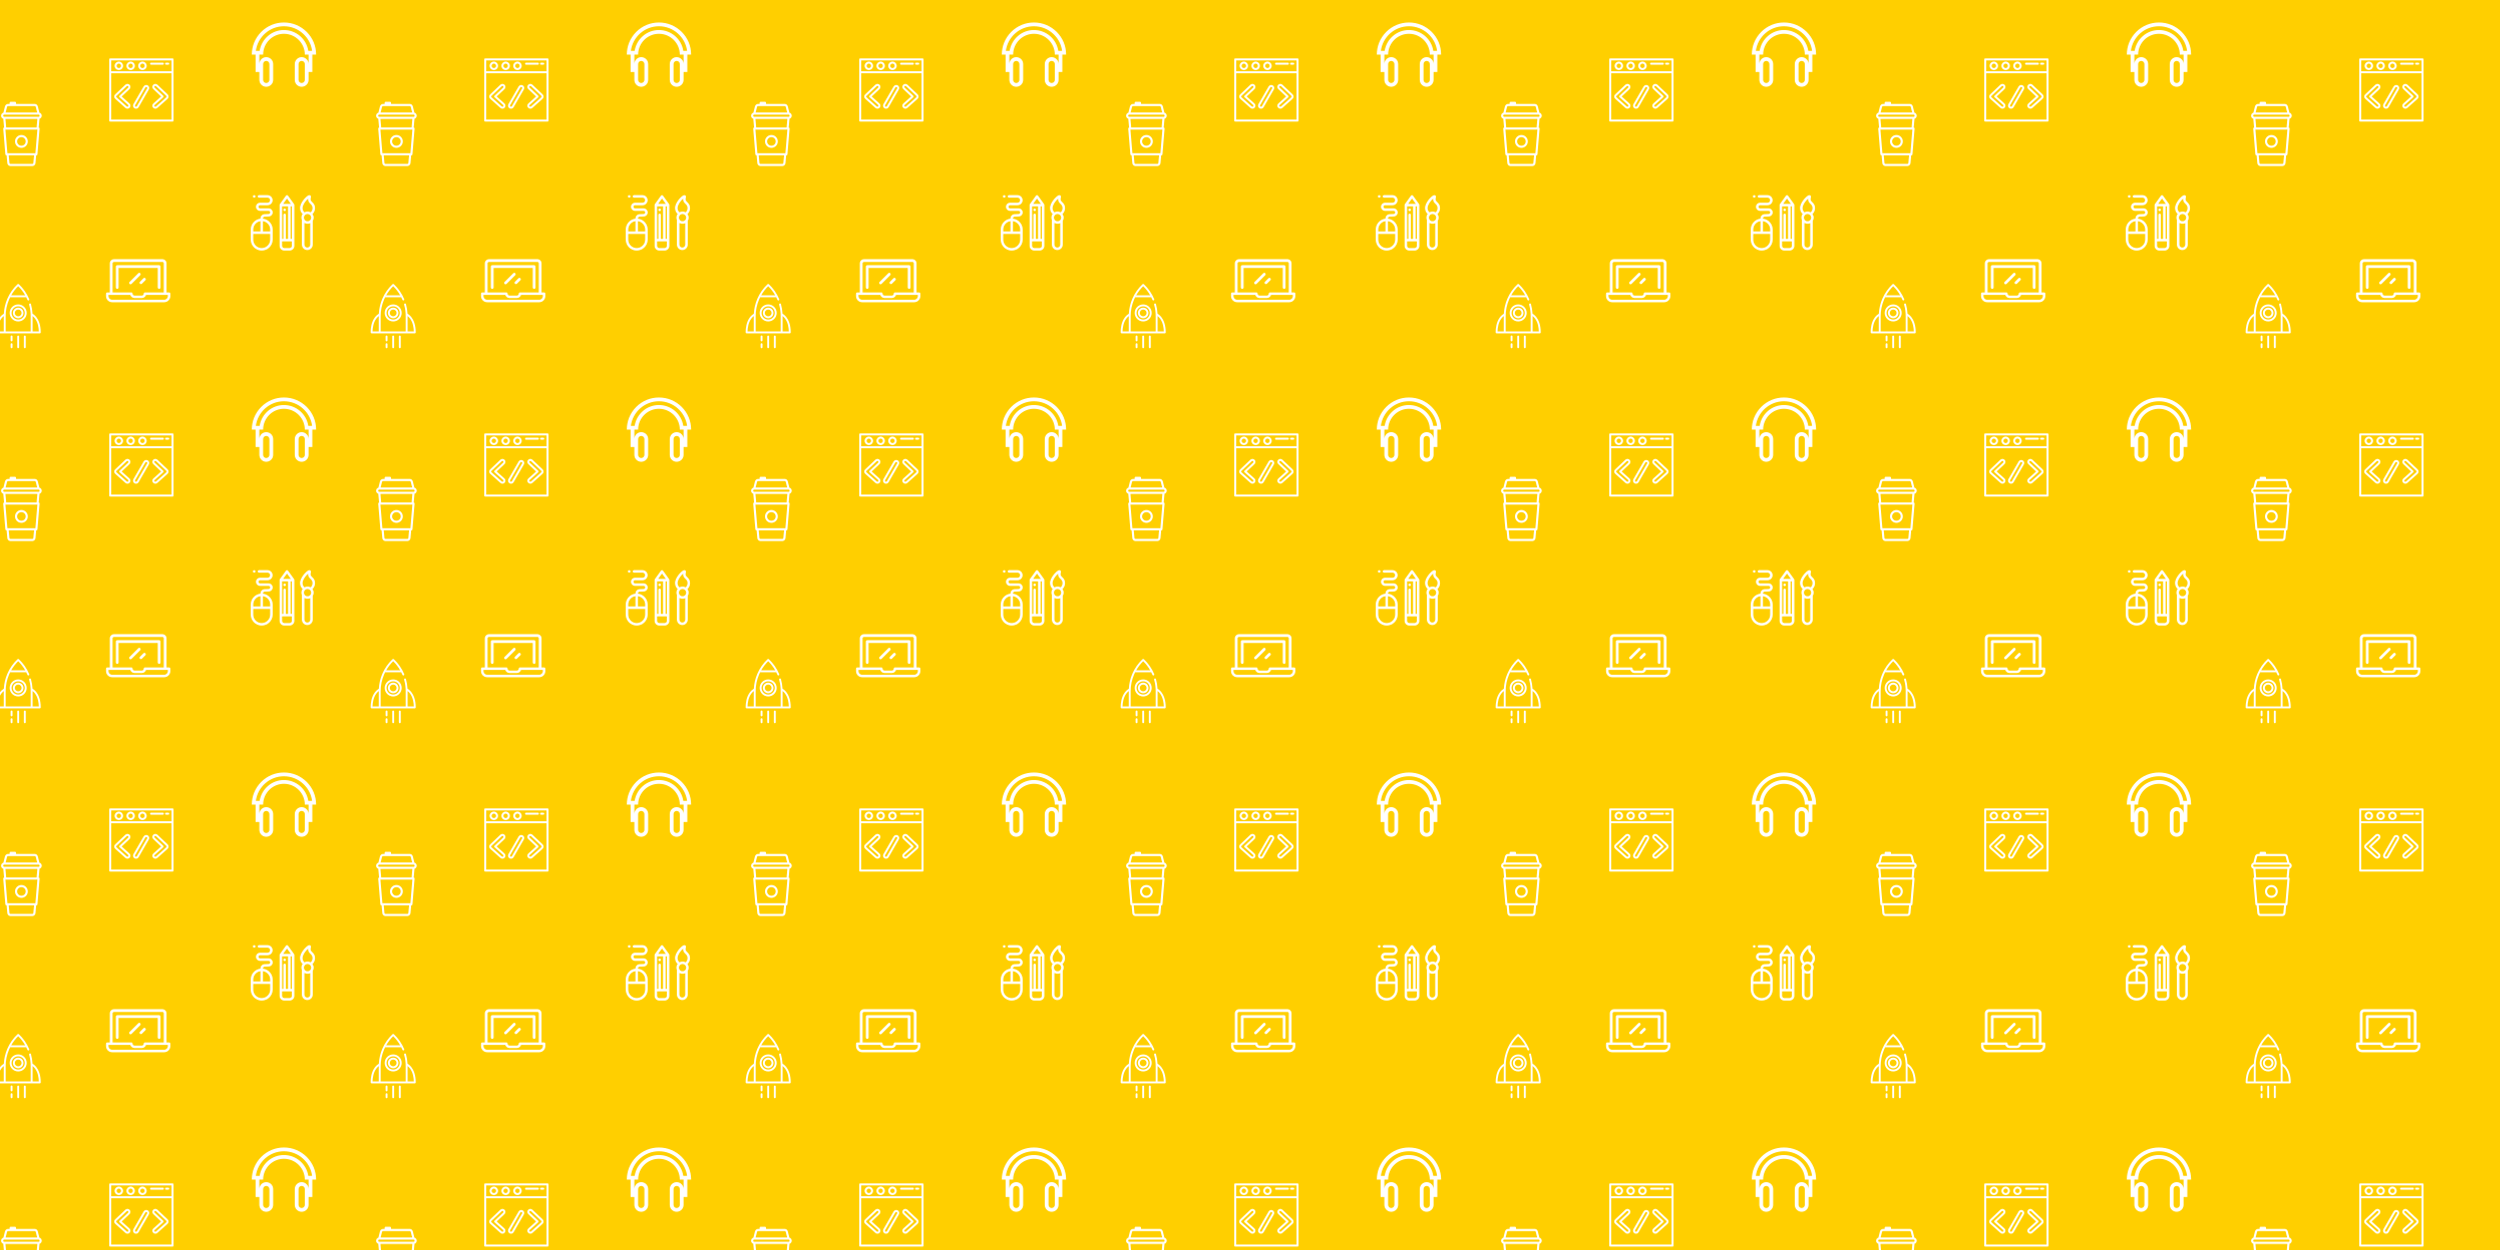
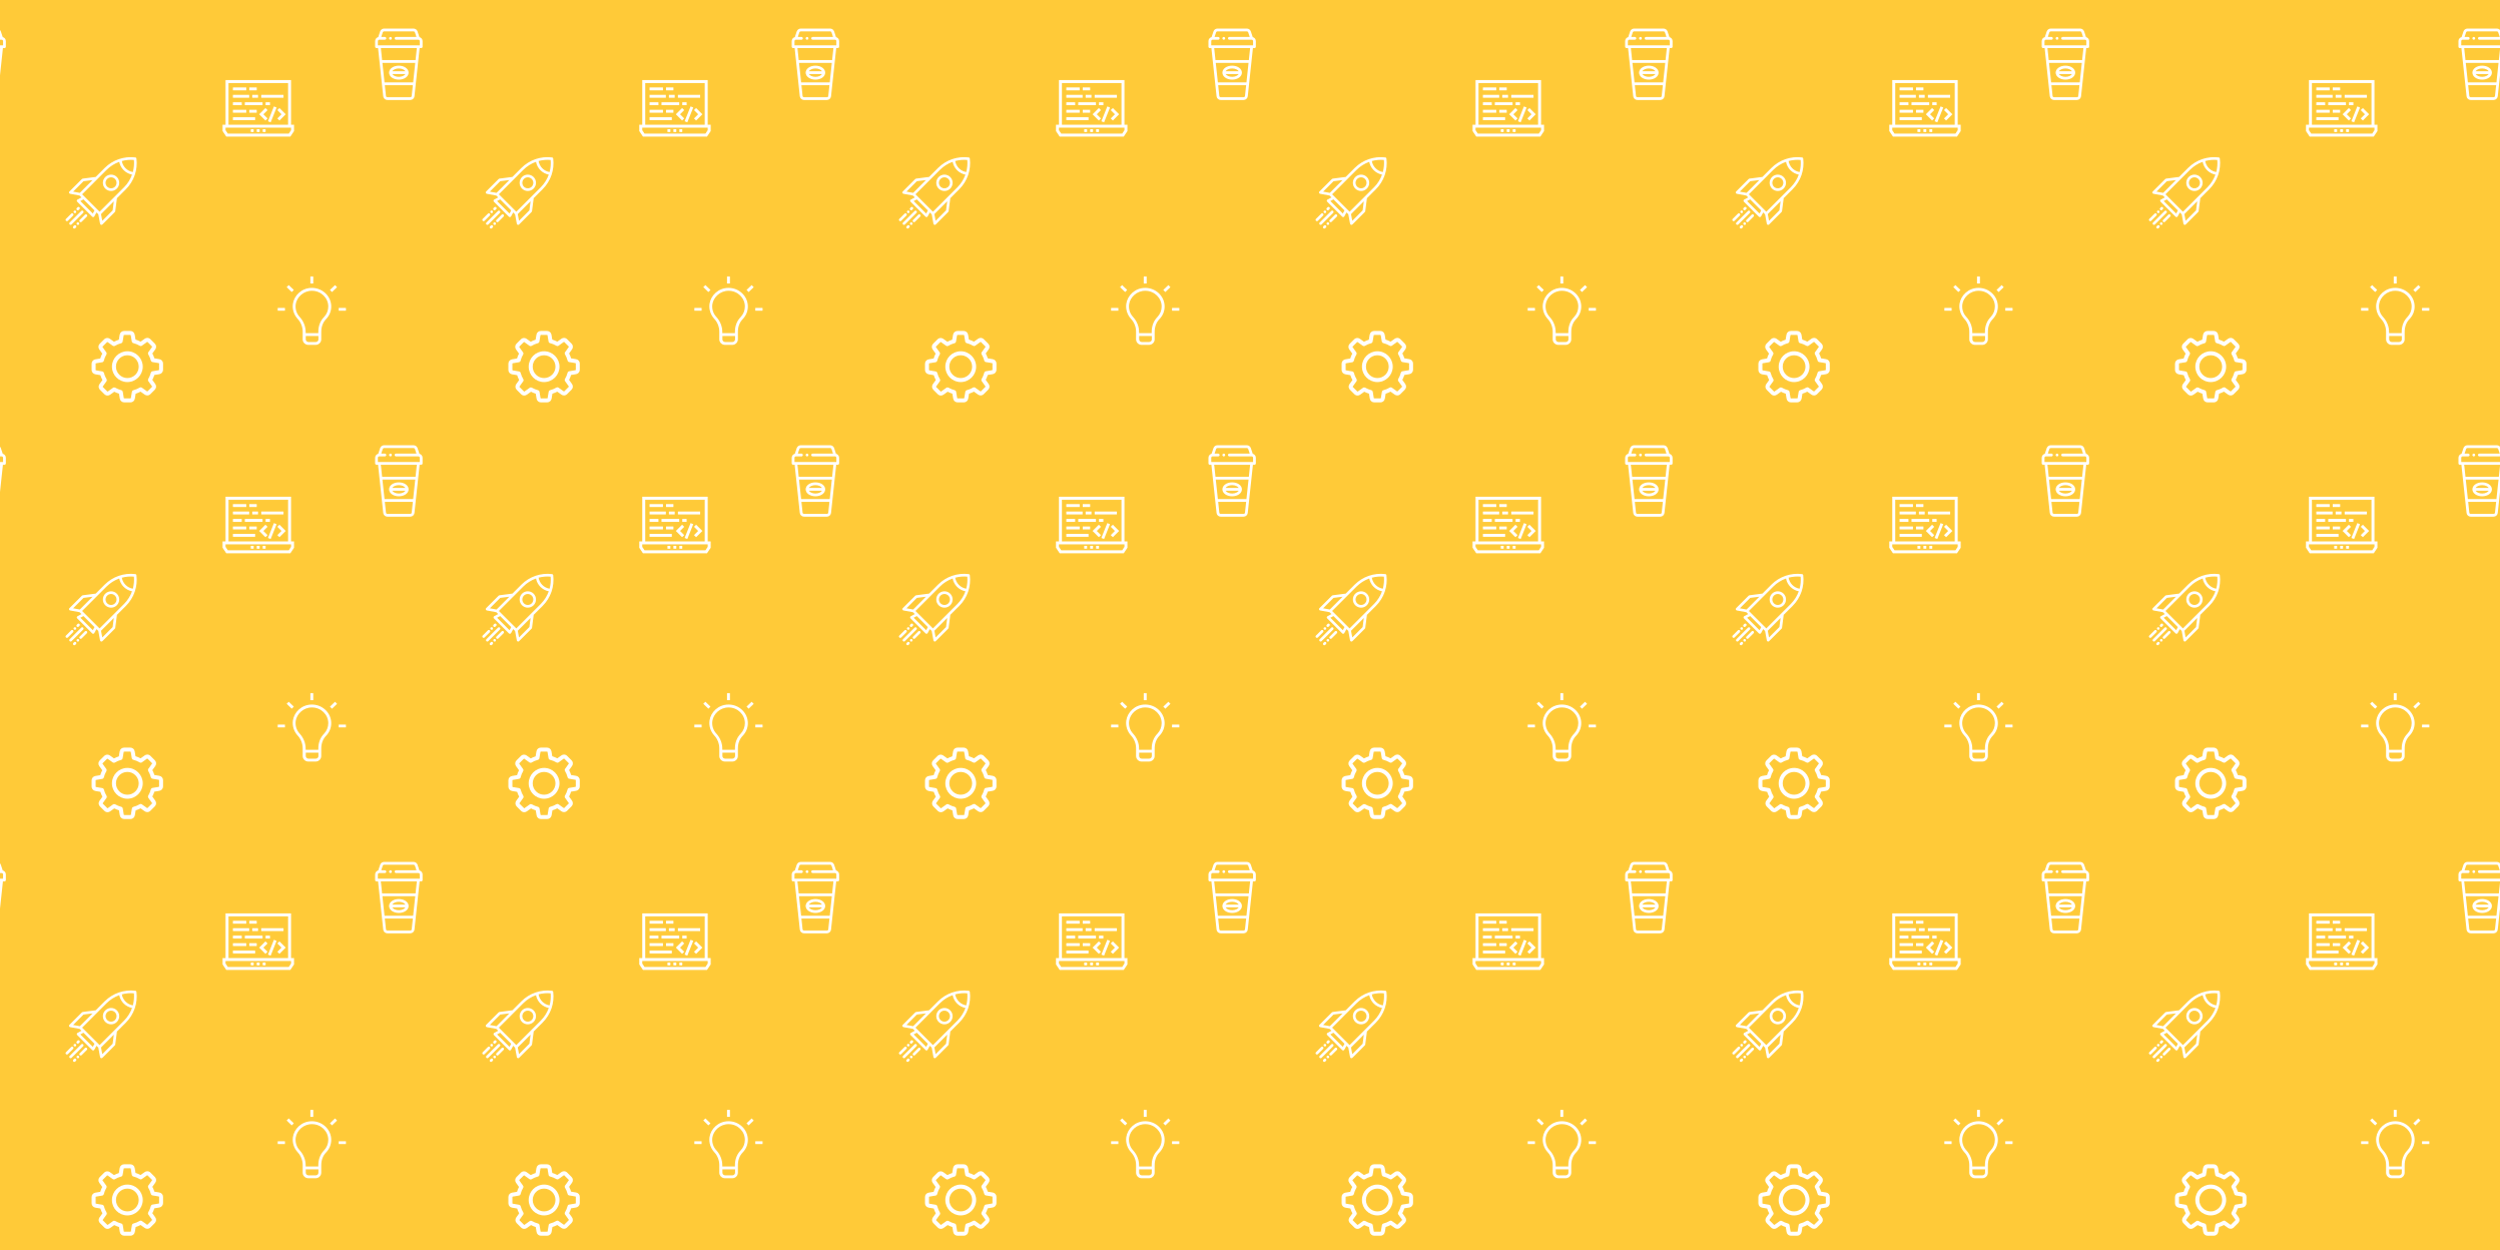
- <svg xmlns="http://www.w3.org/2000/svg" xmlns:ns1="http://pattern.flaticon.com/" xmlns:xlink="http://www.w3.org/1999/xlink" x="0" y="0" width="500" height="250" viewBox="0 0 2333.333 1166.667">
-   <rect x="0px" y="0px" width="100%" height="100%" opacity="1" fill="#ffcf00" />
+ <svg xmlns="http://www.w3.org/2000/svg" xmlns:ns1="http://pattern.flaticon.com/" xmlns:xlink="http://www.w3.org/1999/xlink" x="0" y="0" width="1200" height="600" viewBox="0 0 2100 1050">
+   <rect x="0px" y="0px" width="100%" height="100%" opacity="1" fill="#ffca38" />
  <defs>
-     <g transform="matrix(0.1171875 0 0 0.1171875 102 54)" id="L1_0">
-       <path d="M503.983,4.276H8.017C3.589,4.276,0,7.865,0,12.292v102.614v384.802c0,4.427,3.589,8.017,8.017,8.017h495.967    c4.428,0,8.017-3.589,8.017-8.017V114.906V12.292C512,7.865,508.412,4.276,503.983,4.276z M495.967,491.691H16.033V122.923    h479.933V491.691z M495.967,106.889H16.033v-86.58h479.933V106.889z" fill="#ffffff" />
-       <path d="M427.023,38.48H332.96c-4.428,0-8.017,3.589-8.017,8.017c0,4.427,3.588,8.017,8.017,8.017h94.063    c4.428,0,8.017-3.589,8.017-8.017C435.04,42.07,431.451,38.48,427.023,38.48z" fill="#ffffff" />
-       <path d="M469.779,38.48h-17.102c-4.428,0-8.017,3.589-8.017,8.017c0,4.427,3.588,8.017,8.017,8.017h17.102    c4.428,0,8.017-3.589,8.017-8.017C477.795,42.07,474.207,38.48,469.779,38.48z" fill="#ffffff" />
-       <path d="M264.551,29.929c-18.566,0-33.67,15.105-33.67,33.67s15.105,33.67,33.67,33.67s33.67-15.104,33.67-33.67    S283.117,29.929,264.551,29.929z M264.551,81.236c-9.725,0-17.637-7.912-17.637-17.637s7.912-17.637,17.637-17.637    s17.637,7.912,17.637,17.637S274.276,81.236,264.551,81.236z" fill="#ffffff" />
-       <path d="M170.489,29.929c-18.566,0-33.67,15.105-33.67,33.67s15.105,33.67,33.67,33.67s33.67-15.104,33.67-33.67    S189.054,29.929,170.489,29.929z M170.489,81.236c-9.725,0-17.637-7.912-17.637-17.637s7.912-17.637,17.637-17.637    s17.637,7.912,17.637,17.637S180.213,81.236,170.489,81.236z" fill="#ffffff" />
-       <path d="M76.426,29.929c-18.566,0-33.67,15.105-33.67,33.67s15.105,33.67,33.67,33.67s33.67-15.104,33.67-33.67    S94.992,29.929,76.426,29.929z M76.426,81.236c-9.725,0-17.637-7.912-17.637-17.637s7.912-17.637,17.637-17.637    s17.637,7.912,17.637,17.637S86.151,81.236,76.426,81.236z" fill="#ffffff" />
-       <path d="M168.877,232.063c0.174-6.422-2.163-12.527-6.582-17.191s-10.389-7.327-16.81-7.501    c-6.403-0.175-12.526,2.164-17.19,6.582l-81.236,76.96c-4.866,4.61-7.602,11.098-7.507,17.801    c0.095,6.703,3.015,13.112,8.011,17.581l81.237,72.686c4.417,3.951,10.109,6.126,16.028,6.126c0.001,0,0.002,0,0.003,0    c6.837,0,13.371-2.92,17.929-8.014c8.842-9.883,7.996-25.117-1.887-33.96l-61.769-55.267l62.274-58.995    C166.039,244.454,168.703,238.484,168.877,232.063z M150.348,237.232l-68.594,64.983c-1.627,1.541-2.534,3.693-2.502,5.935    c0.032,2.24,1,4.365,2.67,5.86l68.258,61.073c3.294,2.947,3.577,8.025,0.63,11.32c-1.541,1.723-3.665,2.672-5.982,2.672    c-1.971,0-3.867-0.725-5.339-2.043l-81.236-72.685c-1.665-1.49-2.639-3.626-2.671-5.86c-0.031-2.234,0.881-4.397,2.502-5.933    l81.236-76.96c1.501-1.422,3.449-2.198,5.508-2.198c0.074,0,0.149,0.001,0.222,0.003c2.141,0.058,4.13,0.946,5.603,2.5    c1.473,1.554,2.252,3.589,2.194,5.73C152.791,233.77,151.903,235.76,150.348,237.232z" fill="#ffffff" />
-       <path d="M464.942,290.914l-81.236-76.96c-9.626-9.119-24.878-8.709-34.001,0.919c-9.119,9.626-8.707,24.879,0.919,33.999    l62.274,58.995l-61.769,55.267c-9.882,8.843-10.729,24.076-1.887,33.961c4.558,5.092,11.092,8.013,17.927,8.013    c0.001,0,0.002,0,0.003,0c5.921,0,11.614-2.176,16.029-6.127l81.236-72.685c4.997-4.471,7.917-10.88,8.01-17.583    C472.543,302.011,469.807,295.523,464.942,290.914z M453.746,314.348l-81.236,72.685c-1.472,1.317-3.367,2.043-5.339,2.043h-0.001    c-2.314,0-4.438-0.949-5.979-2.671c-2.948-3.294-2.666-8.373,0.628-11.321l68.257-61.073c1.671-1.494,2.639-3.619,2.67-5.86    c0.032-2.241-0.875-4.393-2.502-5.935l-68.594-64.983c-3.209-3.04-3.347-8.125-0.307-11.333c1.574-1.661,3.696-2.499,5.822-2.499    c1.98,0,3.965,0.727,5.511,2.193l81.236,76.96c1.623,1.536,2.533,3.699,2.502,5.933v0.002h0.001    C456.385,310.722,455.413,312.858,453.746,314.348z" fill="#ffffff" />
-       <path d="M317.703,233.713c-1.67-6.204-5.656-11.386-11.222-14.59c0-0.001-0.001-0.001-0.001-0.001    c-11.495-6.614-26.226-2.647-32.842,8.843l-81.236,141.094c-6.617,11.492-2.65,26.225,8.843,32.843    c3.648,2.099,7.792,3.21,11.983,3.21c8.585,0,16.577-4.619,20.857-12.053l81.236-141.093    C318.526,246.398,319.373,239.915,317.703,233.713z M301.427,243.964l-81.235,141.094c-1.427,2.479-4.096,4.019-6.963,4.019    c-1.409,0-2.749-0.36-3.985-1.071c-3.831-2.205-5.153-7.117-2.948-10.948l81.237-141.094c1.481-2.573,4.184-4.014,6.961-4.014    c1.356,0,2.73,0.344,3.987,1.068c1.856,1.068,3.184,2.795,3.74,4.862C302.778,239.947,302.496,242.108,301.427,243.964z" fill="#ffffff" />
+     <g transform="matrix(0.1512017 0 0 0.1512017 55 132)" id="L1_2">
+       <path d="M394.583,8.054c-0.422-3.413-3.11-6.101-6.522-6.523c-30.748-3.803-62.477-0.488-91.767,9.583     c-29.293,10.072-56.355,26.973-78.258,48.876l-49.983,49.983l-72.149,9.305c-1.645,0.212-3.172,0.963-4.345,2.135l-69.563,69.563     c-1.969,1.969-2.685,4.868-1.858,7.528c0.825,2.66,3.058,4.643,5.796,5.15l52.597,9.742l10.335,10.335l-22.003,11.915     c-2.082,1.127-3.51,3.172-3.851,5.515s0.444,4.709,2.118,6.383l83.438,83.438c1.417,1.417,3.329,2.197,5.304,2.197     c0.358,0,0.72-0.026,1.08-0.078c2.343-0.341,4.388-1.769,5.515-3.851l11.916-22.003l10.335,10.335l9.742,52.597     c0.508,2.739,2.49,4.971,5.15,5.797c0.731,0.227,1.48,0.337,2.224,0.337c1.96,0,3.876-0.769,5.305-2.197l69.563-69.563     c1.172-1.172,1.923-2.7,2.135-4.344l9.306-72.15l49.983-49.984c21.903-21.903,38.804-48.964,48.876-78.257     C395.072,70.528,398.385,38.795,394.583,8.054z M79.674,198.355l-36.989-6.851l57.673-57.675l50.332-6.491L79.674,198.355z      M152.065,313.268L82.846,244.05l17.085-9.252l61.385,61.386L152.065,313.268z M262.285,295.756l-57.674,57.674l-6.852-36.988     l71.017-71.017L262.285,295.756z M325.517,167.471l-135.85,135.85l-96.874-96.874l135.85-135.851     c19.738-19.739,44.002-35.076,70.287-44.49c3.395,17.492,11.948,33.719,24.654,46.424c12.705,12.706,28.931,21.259,46.424,24.655     C360.593,123.468,345.255,147.732,325.517,167.471z M374.523,82.774c-15.203-2.593-29.345-9.863-40.333-20.85     c-10.988-10.987-18.257-25.13-20.85-40.333c21.741-5.859,44.579-7.857,66.99-5.807C382.381,38.195,380.382,61.033,374.523,82.774     z" fill="#ffffff" />
+       <path d="M221.325,110.443c-17.74,17.741-17.74,46.606,0,64.347c8.871,8.871,20.521,13.305,32.174,13.305     c11.649,0,23.304-4.436,32.173-13.305h0.001c17.74-17.74,17.74-46.606-0.001-64.347     C267.931,92.703,239.065,92.704,221.325,110.443z M275.066,164.183c-11.894,11.893-31.244,11.891-43.134,0     c-11.893-11.892-11.893-31.242,0-43.134c5.945-5.946,13.756-8.918,21.566-8.918c7.811,0,15.621,2.973,21.566,8.918     C286.957,132.941,286.957,152.291,275.066,164.183z" fill="#ffffff" />
+       <path d="M98.365,299.165c-2.93-2.929-7.678-2.929-10.607,0L23.41,363.512c-2.929,2.929-2.929,7.678,0,10.606     c1.465,1.464,3.385,2.197,5.304,2.197s3.839-0.732,5.304-2.197l64.347-64.347C101.293,306.843,101.293,302.094,98.365,299.165z" fill="#ffffff" />
+       <path d="M108.263,319.671l-28.991,28.991c-2.929,2.929-2.929,7.678,0,10.606c1.465,1.464,3.385,2.197,5.304,2.197     s3.839-0.732,5.304-2.197l28.991-28.991c2.929-2.929,2.929-7.678,0-10.606C115.941,316.742,111.193,316.742,108.263,319.671z" fill="#ffffff" />
+       <path d="M69.123,361.919c-3.138,0-6.002,2.024-7.062,4.973c-1.078,2.998-0.075,6.441,2.416,8.416     c2.547,2.02,6.266,2.13,8.928,0.265c2.84-1.99,3.992-5.81,2.639-9.024C74.931,363.774,72.099,361.919,69.123,361.919z" fill="#ffffff" />
+       <path d="M47.91,380.025l-3.992,3.992c-2.93,2.929-2.93,7.678-0.001,10.607c1.465,1.464,3.384,2.197,5.304,2.197     c1.919,0,3.839-0.732,5.303-2.196l3.992-3.992c2.93-2.929,2.93-7.678,0.001-10.606C55.588,377.099,50.838,377.096,47.91,380.025z     " fill="#ffffff" />
+       <path d="M42.502,314.014c-2.93-2.929-7.678-2.929-10.607,0L2.904,343.005c-2.929,2.929-2.929,7.678,0,10.606     c1.465,1.464,3.385,2.197,5.304,2.197s3.839-0.732,5.304-2.197l28.991-28.991C45.431,321.692,45.431,316.943,42.502,314.014z" fill="#ffffff" />
+       <path d="M54.472,311.136c3.043-0.765,5.327-3.417,5.644-6.537c0.311-3.055-1.369-6.049-4.096-7.427     c-2.895-1.464-6.523-0.853-8.769,1.494c-2.405,2.513-2.752,6.426-0.852,9.335c-0.06-0.09-0.106-0.156,0.015,0.029     c0.126,0.185,0.083,0.118,0.023,0.029C48.204,310.626,51.429,311.901,54.472,311.136z" fill="#ffffff" />
+       <path d="M73.867,293.257l3.991-3.992c2.929-2.929,2.929-7.678-0.001-10.606c-2.932-2.93-7.681-2.929-10.606,0.001l-3.991,3.992     c-2.929,2.929-2.929,7.678,0.001,10.606c1.465,1.464,3.384,2.196,5.303,2.196C70.483,295.454,72.403,294.722,73.867,293.257z" fill="#ffffff" />
    </g>
-     <g transform="matrix(0.1171873 0 0 0.1171873 234 178)" id="L1_1">
-       <path d="M345.415,107.168l-48.764-67.723c-1.879-2.61-4.899-4.157-8.115-4.157s-6.236,1.547-8.115,4.157l-48.764,67.723    c-1.226,1.702-1.885,3.746-1.885,5.843v1.597v324.514c0,20.634,16.787,37.421,37.421,37.421h42.685    c20.635,0,37.422-16.787,37.422-37.421V114.608v-1.597C347.3,110.914,346.641,108.869,345.415,107.168z M288.536,62.402    l30.391,42.206h-60.781L288.536,62.402z M249.772,124.608h47.48v259.016h-17.435v-191.01c0.001-5.524-4.476-10.001-9.999-10.001    c-5.522,0-10,4.477-10,10v191.01h-10.046V124.608z M327.3,439.121c0,9.606-7.815,17.421-17.422,17.421h-42.685    c-9.605,0-17.421-7.815-17.421-17.421v-35.498H327.3V439.121z M327.3,383.624h-10.047V124.608H327.3V383.624z" fill="#ffffff" />
-       <path d="M279.62,150.5c-0.13-0.63-0.32-1.26-0.57-1.87c-0.25-0.6-0.56-1.18-0.92-1.72c-0.36-0.55-0.78-1.06-1.24-1.52    c-0.46-0.46-0.97-0.88-1.52-1.25c-0.54-0.36-1.12-0.66-1.73-0.91c-0.6-0.25-1.229-0.45-1.87-0.58c-1.29-0.25-2.62-0.25-3.91,0    c-0.63,0.13-1.26,0.33-1.869,0.58c-0.601,0.25-1.181,0.55-1.721,0.91c-0.55,0.37-1.06,0.79-1.52,1.25    c-0.46,0.46-0.88,0.97-1.25,1.52c-0.36,0.54-0.67,1.12-0.92,1.72c-0.25,0.61-0.44,1.24-0.57,1.87c-0.13,0.65-0.19,1.31-0.19,1.96    c0,2.63,1.07,5.21,2.931,7.07c1.859,1.86,4.439,2.93,7.069,2.93c0.65,0,1.311-0.07,1.95-0.2c0.641-0.13,1.271-0.32,1.87-0.57    c0.61-0.25,1.19-0.56,1.73-0.92c0.55-0.36,1.06-0.78,1.52-1.24c0.46-0.46,0.88-0.97,1.24-1.52c0.36-0.54,0.67-1.12,0.92-1.73    c0.25-0.6,0.44-1.23,0.57-1.87c0.13-0.64,0.199-1.3,0.199-1.95C279.819,151.81,279.75,151.15,279.62,150.5z" fill="#ffffff" />
-       <path d="M97.265,222.573l-0.003-1.524c0.001-7.881,6.413-14.293,14.294-14.293c0.141,0,0.282-0.003,0.423-0.009l30.46-1.289    c17.787-0.125,32.22-14.634,32.22-32.451c0-17.894-14.558-32.451-32.451-32.451H74.151c-6.865,0-12.451-5.586-12.451-12.452    c0-3.322,1.31-6.441,3.688-8.782c2.281-2.247,5.263-3.477,8.413-3.477c0.116,0,0.234,0.003,0.35,0.003l59.547-0.002    c22.21,0,40.278-18.07,40.278-40.28c0-22.21-18.069-40.279-40.279-40.279H65.959c-5.522,0-10,4.477-10,10s4.478,10,10,10h67.738    c11.182,0,20.279,9.097,20.279,20.279s-9.097,20.279-20.278,20.28l-59.476,0.002c-8.566-0.118-16.708,3.159-22.864,9.22    C45.13,111.2,41.7,119.38,41.7,128.105c0,17.894,14.558,32.452,32.451,32.452h68.056c6.865,0,12.451,5.585,12.451,12.451    c0,6.866-5.586,12.452-12.451,12.452c-0.141,0-0.282,0.003-0.423,0.009l-30.457,1.289c-18.805,0.123-34.064,15.459-34.064,34.312    l0.003,1.509C33.839,227.564,0,264.543,0,309.284v80.144c0,48.129,39.156,87.285,87.285,87.285    c48.129,0,87.285-39.156,87.285-87.285v-80.144C174.57,264.53,140.711,227.541,97.265,222.573z M20,309.284    c0-33.705,24.908-61.7,57.285-66.544v81.562H20V309.284z M154.57,389.428c0,37.101-30.184,67.285-67.285,67.285    C50.184,456.713,20,426.529,20,389.428v-45.125h134.57V389.428z M154.57,324.302H97.285V242.74    c32.377,4.844,57.285,32.839,57.285,66.544V324.302z" fill="#ffffff" />
-       <path d="M37.259,43.33c-0.13-0.63-0.32-1.26-0.57-1.87c-0.25-0.6-0.56-1.18-0.92-1.72c-0.359-0.55-0.779-1.06-1.239-1.52    c-1.86-1.86-4.44-2.93-7.07-2.93s-5.21,1.07-7.07,2.93c-0.46,0.46-0.88,0.97-1.24,1.52c-0.369,0.54-0.67,1.12-0.92,1.72    c-0.26,0.61-0.449,1.24-0.58,1.87c-0.13,0.65-0.189,1.31-0.189,1.96c0,0.65,0.06,1.31,0.189,1.95c0.13,0.64,0.32,1.27,0.579,1.87    c0.25,0.61,0.551,1.19,0.92,1.73c0.36,0.55,0.78,1.06,1.24,1.52c0.46,0.46,0.97,0.88,1.521,1.24c0.54,0.36,1.12,0.67,1.72,0.92    c0.61,0.25,1.24,0.44,1.88,0.57c0.64,0.13,1.3,0.2,1.95,0.2c2.63,0,5.21-1.07,7.07-2.93c0.46-0.46,0.88-0.97,1.239-1.52    c0.36-0.54,0.67-1.12,0.92-1.73c0.25-0.6,0.44-1.23,0.57-1.87s0.2-1.3,0.2-1.95C37.459,44.64,37.389,43.98,37.259,43.33z" fill="#ffffff" />
-       <path d="M511.925,135.068c-1.105-23.597-12.992-35.276-22.544-44.66c-10.334-10.154-16.572-16.283-10.682-36.37    c2.667-9.094-1.006-13.869-3.434-15.906c-3.021-2.534-8.412-4.668-16.952-0.441c-11.065,5.478-27.86,21.583-40.842,39.162    c-11.919,16.141-25.896,40.311-24.796,63.799c0.823,17.564,8.27,33.669,20.427,44.997c-6.008,8.108-9.569,18.133-9.569,28.976    c0,6.879,1.402,13.436,3.952,19.388v195.423c0,23.785,19.351,43.135,43.135,43.135s43.135-19.35,43.135-43.135V240.471    c4.662-7.509,7.325-16.371,7.325-25.846c0.001-10.713-3.479-20.623-9.356-28.678C505.285,173.36,512.848,154.791,511.925,135.068z     M473.755,429.435c0.001,12.757-10.377,23.135-23.134,23.135c-12.757,0-23.135-10.378-23.135-23.135V256.676    c5.193,3.042,11.032,5.174,17.333,6.147c0.505,0.078,1.015,0.117,1.525,0.117h11.926c0.511,0,1.021-0.039,1.525-0.117    c0.659-0.102,1.315-0.22,1.968-0.349c0.417-0.081,0.828-0.175,1.241-0.266c0.178-0.04,0.357-0.078,0.535-0.12    c3.59-0.838,7.008-2.057,10.216-3.61V429.435z M465.824,240.009c-0.043,0.021-0.084,0.043-0.125,0.065    c-0.288,0.153-0.579,0.299-0.873,0.443c-0.139,0.068-0.279,0.134-0.42,0.2c-0.224,0.105-0.449,0.207-0.675,0.306    c-0.213,0.093-0.428,0.182-0.643,0.27c-0.175,0.071-0.349,0.143-0.525,0.211c-0.267,0.103-0.537,0.199-0.807,0.294    c-0.14,0.049-0.279,0.1-0.42,0.147c-0.305,0.101-0.612,0.195-0.92,0.286c-0.117,0.035-0.233,0.072-0.351,0.106    c-0.336,0.095-0.675,0.18-1.015,0.262c-0.096,0.023-0.19,0.05-0.286,0.072c-0.437,0.101-0.876,0.192-1.318,0.272h-10.273    c-0.01-0.002-0.02-0.004-0.03-0.006c-0.483-0.087-0.96-0.191-1.435-0.303c-0.19-0.045-0.378-0.094-0.567-0.143    c-0.283-0.073-0.565-0.15-0.845-0.232c-0.236-0.069-0.473-0.137-0.707-0.212c-0.177-0.056-0.352-0.119-0.528-0.179    c-11.41-3.904-19.525-14.855-19.525-27.242c0-9.274,4.415-17.532,11.248-22.798c0.263-0.203,0.53-0.4,0.799-0.593    c0.46-0.33,0.93-0.647,1.41-0.95c0.21-0.133,0.421-0.265,0.634-0.392c0.663-0.395,1.342-0.765,2.038-1.107    c0.068-0.034,0.136-0.07,0.204-0.103c0.403-0.194,0.812-0.379,1.225-0.555c0.068-0.029,0.137-0.054,0.205-0.082    c0.718-0.299,1.451-0.567,2.197-0.808c0.231-0.074,0.462-0.144,0.695-0.212c0.505-0.149,1.016-0.283,1.533-0.405    c0.394-0.092,0.79-0.179,1.189-0.254c0.271-0.052,0.542-0.102,0.815-0.146c0.626-0.099,1.257-0.181,1.894-0.239    c0.172-0.016,0.346-0.027,0.519-0.04c0.719-0.053,1.441-0.09,2.17-0.09c0.74,0,1.471,0.039,2.199,0.093    c0.172,0.013,0.345,0.023,0.516,0.039c0.638,0.059,1.27,0.143,1.897,0.243c0.283,0.046,0.564,0.097,0.845,0.151    c0.402,0.076,0.801,0.166,1.198,0.26c0.522,0.124,1.039,0.261,1.549,0.413c0.212,0.063,0.424,0.129,0.635,0.197    c0.717,0.232,1.422,0.491,2.113,0.776c0.102,0.042,0.205,0.082,0.306,0.125c1.212,0.517,2.38,1.117,3.5,1.789    c0.248,0.149,0.492,0.305,0.736,0.462c0.452,0.29,0.895,0.591,1.329,0.905c0.303,0.22,0.603,0.446,0.899,0.679    c6.72,5.272,11.05,13.458,11.05,22.642C481.083,225.406,474.939,235.102,465.824,240.009z M476.815,172.457    c-0.217-0.126-0.444-0.233-0.662-0.356c-0.522-0.294-1.052-0.577-1.586-0.852c-0.273-0.14-0.544-0.285-0.82-0.42    c-1.781-0.875-3.624-1.639-5.518-2.295c-0.105-0.036-0.209-0.071-0.314-0.107c-0.948-0.321-1.908-0.618-2.881-0.881    c-0.004-0.001-0.008-0.002-0.013-0.004c-1.971-0.533-3.99-0.942-6.051-1.225c-0.188-0.026-0.377-0.048-0.565-0.072    c-0.796-0.1-1.597-0.18-2.404-0.24c-0.241-0.018-0.481-0.04-0.722-0.055c-0.984-0.059-1.973-0.099-2.971-0.099    c-0.988,0-1.967,0.039-2.941,0.097c-0.233,0.014-0.465,0.036-0.698,0.053c-0.799,0.059-1.593,0.137-2.381,0.235    c-0.185,0.023-0.369,0.045-0.554,0.071c-3.052,0.413-6.014,1.11-8.862,2.063c-0.081,0.027-0.161,0.054-0.241,0.082    c-0.902,0.307-1.794,0.637-2.672,0.995c-0.073,0.03-0.147,0.057-0.22,0.087c-0.916,0.379-1.82,0.78-2.708,1.212    c-0.193,0.094-0.381,0.198-0.573,0.294c-0.607,0.305-1.208,0.62-1.8,0.95c-0.173,0.096-0.353,0.179-0.525,0.277    c-9.196-7.825-14.872-19.585-15.479-32.55c-0.672-14.336,7.732-33.957,23.056-53.832c7.681-9.962,15.081-17.483,20.938-22.594    c-1.659,21.363,9.464,32.292,18.717,41.383c8.502,8.353,15.844,15.566,16.582,31.329    C492.622,150.413,486.927,163.855,476.815,172.457z" fill="#ffffff" />
+     <g transform="matrix(0.1220703 0 0 0.1220703 187 61)" id="L1_3">
+       <rect x="71px" y="102px" width="92px" height="20px" fill="#ffffff" />
+       <rect x="184px" y="102px" width="51px" height="20px" fill="#ffffff" />
+       <rect x="71px" y="256px" width="92px" height="20px" fill="#ffffff" />
+       <rect x="184px" y="256px" width="51px" height="20px" fill="#ffffff" />
+       <rect x="71px" y="204px" width="61px" height="20px" fill="#ffffff" />
+       <rect x="296px" y="204px" width="30px" height="20px" fill="#ffffff" />
+       <rect x="153px" y="204px" width="122px" height="20px" fill="#ffffff" />
+       <rect x="204px" y="153px" width="40px" height="20px" fill="#ffffff" />
+       <rect x="71px" y="153px" width="112px" height="20px" fill="#ffffff" />
+       <rect x="266px" y="153px" width="153px" height="20px" fill="#ffffff" />
+       <rect x="71px" y="307px" width="153px" height="20px" fill="#ffffff" />
+       <path d="M391.24,243.64 376.76,258.12 405.36,286.72 376.76,315.32 391.24,329.8 434.32,286.72z" fill="#ffffff" />
+       <path d="M309.32,258.12 294.84,243.64 251.76,286.72 294.84,329.8 309.32,315.32 280.72,286.72z" fill="#ffffff" />
+       <rect x="287px" y="276px" width="110px" height="20px" transform="matrix(0.3711 -0.9286 0.9286 0.3711 -50.5861 498.917)" fill="#ffffff" />
+       <path d="M471.04,358.4V51.2H20.48v307.2H0v44.06l25.24,37.86h441.04l25.24-37.86V358.4H471.04z M40.96,71.68h409.6V358.4H40.96    V71.68z M471.04,396.26l-15.72,23.58H36.2l-15.72-23.58v-17.38h450.56V396.26z" fill="#ffffff" />
+       <rect x="276px" y="389px" width="20px" height="20px" fill="#ffffff" />
+       <rect x="235px" y="389px" width="20px" height="20px" fill="#ffffff" />
+       <rect x="194px" y="389px" width="20px" height="20px" fill="#ffffff" />
    </g>
-     <path d="M437.02,74.981C388.667,26.629,324.38,0,256,0S123.333,26.629,74.98,74.981C26.629,123.333,0,187.62,0,256h30v138h30v63    c0,30.327,24.673,55,55,55c30.327,0,55-24.673,55-55V331c0-30.327-24.673-55-55-55c-30.327,0-55,24.673-55,55v-75h30    c0-91.533,74.467-166,166-166s166,74.467,166,166h30v75c0-30.327-24.673-55-55-55c-30.327,0-55,24.673-55,55v126    c0,30.327,24.673,55,55,55c30.327,0,55-24.673,55-55v-63h30V256h30C512,187.62,485.371,123.333,437.02,74.981z M90,331    c0-13.785,11.215-25,25-25c13.785,0,25,11.215,25,25v126c0,13.785-11.215,25-25,25c-13.785,0-25-11.215-25-25V331z M422,457    c0,13.785-11.215,25-25,25c-13.785,0-25-11.215-25-25V331c0-13.785,11.215-25,25-25c13.785,0,25,11.215,25,25V457z M449.706,226    C435.224,132.115,353.876,60,256,60S76.776,132.115,62.294,226H31.995C46.715,115.514,141.553,30,256,30    s209.285,85.514,224.005,196H449.706z" transform="matrix(0.1171875 0 0 0.1171875 235 21)" id="L1_2" fill="#ffffff" />
-     <g transform="matrix(0.1171877 0 0 0.1171877 99 232)" id="L1_3">
-       <path d="M422.846,132.411H89.154c-6.085,0-11.019,4.933-11.019,11.019v166.424c0,6.086,4.934,11.019,11.019,11.019    s11.019-4.933,11.019-11.019V154.448h311.654v155.405h0c0,6.086,4.934,11.019,11.019,11.019s11.019-4.933,11.019-11.019V143.429    C433.864,137.344,428.93,132.411,422.846,132.411z" fill="#ffffff" />
-       <path d="M502.083,349.202h-20.295V117.797c0-18.366-14.942-33.308-33.308-33.308H63.52c-18.367,0-33.308,14.942-33.308,33.308    v231.405H9.917c-5.477,0-9.917,4.439-9.917,9.917v19.468c0,26.977,21.947,48.924,48.924,48.924h414.151    c26.977,0,48.924-21.947,48.924-48.924v-19.468C512,353.641,507.561,349.202,502.083,349.202z M52.249,117.797    c0-6.214,5.057-11.271,11.271-11.271h384.958c6.216,0,11.271,5.056,11.271,11.271v231.405H310.549    c-0.703-0.023-1.428,0.037-2.148,0.176c-4.668,0.898-8.041,4.984-8.041,9.737c0,8.371-6.81,15.18-15.179,15.18h-58.361    c-8.371,0-15.179-6.81-15.179-15.18c0-5.553-4.601-10.034-10.147-9.915H52.249V117.797z M492.166,378.587L492.166,378.587    c0,16.041-13.051,29.09-29.09,29.09H48.924c-16.04,0-29.09-13.049-29.09-29.09v-9.551h173.403    c4.287,14.491,17.72,25.094,33.582,25.094h58.361c15.862,0,29.295-10.604,33.583-25.094h173.404V378.587z" fill="#ffffff" />
-       <path d="M272.331,196.459c-4.304-4.303-11.279-4.303-15.584,0l-69.297,69.3c-4.303,4.303-4.303,11.28,0,15.583    c2.152,2.152,4.972,3.227,7.791,3.227c2.82,0,5.639-1.077,7.791-3.227l69.299-69.299    C276.634,207.74,276.634,200.763,272.331,196.459z" fill="#ffffff" />
-       <path d="M313.405,236.619c-4.304-4.303-11.279-4.303-15.583,0l-27.606,27.606c-4.303,4.303-4.303,11.28,0,15.584    c2.152,2.152,4.972,3.227,7.791,3.227c2.821,0,5.639-1.075,7.791-3.227l27.606-27.606    C317.708,247.9,317.708,240.923,313.405,236.619z" fill="#ffffff" />
+     <g transform="matrix(0.1171875 0 0 0.1171875 305 24)" id="L1_4">
+       <path d="M196,60.01c-5.53,0-9.99,4.452-9.99,9.99c0,5.535,4.454,9.988,9.99,9.988c5.535,0,9.99-4.452,9.99-9.988    C205.99,64.47,201.538,60.01,196,60.01z" fill="#ffffff" />
+       <path d="M403.527,60.957l-13.479-40.435C385.962,8.247,374.521,0,361.58,0H150.42c-12.941,0-24.382,8.247-28.466,20.518    l-13.481,40.439C95.562,64.305,86,76.057,86,90v40c0,5.523,4.478,10,10,10h11.016c1.635,15.232,35.43,330.09,37.065,345.319    C145.779,500.53,158.599,512,173.9,512h164.2c15.302,0,28.121-11.47,29.824-26.723c1.631-15.192,35.422-330.018,37.06-345.277H416    c5.522,0,10-4.477,10-10V90C426,76.057,416.438,64.305,403.527,60.957z M348.041,483.101c-0.565,5.073-4.84,8.899-9.941,8.899    H173.9c-5.102,0-9.376-3.826-9.938-8.857L155.682,406h200.635L348.041,483.101z M358.465,386H153.536l-15.027-140h234.984    L358.465,386z M375.639,226H136.361l-9.231-86h257.74L375.639,226z M406,120c-53.392,0-246.239,0-300,0V90c0-5.514,4.486-10,10-10    h40.02c5.522,0,10-4.477,10-10s-4.478-10-10-10h-26.146l11.055-33.162c1.361-4.09,5.176-6.838,9.491-6.838h211.16    c4.315,0,8.13,2.748,9.493,6.843L382.126,60H236.01c-5.522,0-10,4.477-10,10s4.478,10,10,10H396c5.514,0,10,4.486,10,10V120z" fill="#ffffff" />
+       <path d="M256,266c-39.252,0-70,21.962-70,50c0,28.038,30.748,50,70,50s70-21.962,70-50C326,287.962,295.252,266,256,266z M256,346    c-21.291,0-39.981-8.58-47.02-20.1h94.039C295.981,337.42,277.291,346,256,346z M208.98,306c7.039-11.52,25.729-20,47.02-20    s39.981,8.48,47.02,20H208.98z" fill="#ffffff" />
    </g>
-     <g transform="matrix(0.125 0 0 0.125 -9.999999 95)" id="L1_4">
-       <path d="M391.999,104c-0.034-10.717-7.183-20.107-17.504-22.992l-11.704-46.832C360.118,23.492,350.517,15.998,339.503,16     H199.999V8c0-4.418-3.582-8-8-8h-32c-4.418,0-8,3.582-8,8v8h-11.504c-11.014-0.002-20.615,7.492-23.288,18.176l-11.704,46.832     c-12.695,3.508-20.142,16.644-16.634,29.339c2.142,7.752,8.048,13.902,15.706,16.357l5.968,65.6     c-1.685,0.261-3.24,1.061-4.432,2.28c-1.513,1.647-2.267,3.852-2.08,6.08l16,192c0.345,4.145,3.809,7.334,7.968,7.336h1.408     l5.272,58.208c1.143,12.37,11.537,21.824,23.96,21.792h162.72c12.452,0.051,22.875-9.43,24-21.832L350.591,400h1.408     c4.171,0.014,7.654-3.179,8-7.336l16-192c0.187-2.228-0.567-4.433-2.08-6.08c-1.192-1.219-2.747-2.019-4.432-2.28l5.968-65.6     C385.296,123.506,391.97,114.348,391.999,104z M132.727,38.064c0.889-3.566,4.093-6.067,7.768-6.064h199.008     c3.675-0.003,6.879,2.498,7.768,6.064L357.759,80h-235.52L132.727,38.064z M329.399,456.672c-0.379,4.139-3.843,7.312-8,7.328     h-162.76c-4.143-0.006-7.605-3.156-8-7.28l-5.16-56.72h189.04L329.399,456.672z M344.639,384h-209.28l-14.664-176h238.608     L344.639,384z M120.799,128h238.48l-5.824,64H126.583L120.799,128z M367.999,112h-256c-4.418,0-8-3.582-8-8s3.582-8,8-8h256     c4.418,0,8,3.582,8,8S372.417,112,367.999,112z" fill="#ffffff" />
-       <path d="M239.999,344c26.51,0,48-21.49,48-48c0-26.51-21.49-48-48-48c-26.51,0-48,21.49-48,48     C192.025,322.499,213.5,343.974,239.999,344z M239.999,264c17.673,0,32,14.327,32,32c0,17.673-14.327,32-32,32     c-17.673,0-32-14.327-32-32C207.999,278.327,222.326,264,239.999,264z" fill="#ffffff" />
+     <g transform="matrix(0.1171875 0 0 0.1171875 232 231)" id="L1_5">
+       <path d="m256,92.3c-74.2,0-127.8,55.3-136.3,114.7-5.3,39.6 7.5,78.2 34.1,107.4 23.4,25 36.2,58.4 36.2,92.8l-.1,54.2c0,21.9 18.1,39.6 40.5,39.6h52.2c22.4,0 40.5-17.7 40.5-39.6l.1-54.2c0-35.4 11.7-67.8 34.1-90.7 24.5-25 37.3-57.3 37.3-90.7-0.1-74.1-63-133.5-138.6-133.5zm46.8,369.1c0,10.4-8.5,18.8-19.2,18.8h-52.2c-10.7,0-19.2-8.3-19.2-18.8v-24h90.5v24zm39.6-159.5c-26.6,27.1-40.5,64.6-40.5,105.3v9.4h-90.5v-9.4c0-38.6-16-77.1-42.6-106.3-23.4-25-33-57.3-28.8-90.7 7.5-50 54-97 116.1-97 65,0 117.2,51.1 117.2,112.6 0,28.1-10.7,55.2-30.9,76.1z" fill="#ffffff" />
+       <rect x="245px" y="11px" width="21px" height="50px" fill="#ffffff" />
+       <path d="M385.1,107.4 400,122.3 436.5,87.2 421.5,72.3z" fill="#ffffff" />
+       <rect x="448px" y="236px" width="52px" height="20px" fill="#ffffff" />
+       <rect x="11px" y="236px" width="52px" height="20px" fill="#ffffff" />
+       <path d="M90.1,72.2 75.1,87.1 111.6,122.2 126.5,107.3z" fill="#ffffff" />
    </g>
-     <g transform="matrix(0.1171875 0 0 0.1171875 -13 265)" id="L1_5">
-       <path d="M401.699,265.632c-12.326-16.187-24.798-24.666-31.245-28.326c-1.385-25.896-5.647-51.532-12.736-76.506    c-1.164-4.099-5.486-6.431-9.559-5.177c-3.951,1.217-6.197,5.364-5.068,9.342c8.404,29.604,12.66,60.179,12.66,90.997v122.483    H156.25V255.962c0-45.761,9.206-90.261,27.363-132.266c2.563-5.93,5.305-11.752,8.183-17.487h128.366    c3.455,6.852,6.687,13.812,9.66,20.873c1.606,3.814,5.944,5.663,9.795,4.149c3.967-1.56,5.892-6.081,4.241-10.012    c-18.81-44.813-47.271-85.878-82.648-119.153c-2.929-2.755-7.493-2.754-10.419,0c-34.854,32.782-62.153,71.675-81.137,115.595    c-16.508,38.191-25.932,78.357-28.111,119.646c-6.448,3.662-18.918,12.141-31.24,28.324    c-28.222,37.065-34.139,85.962-34.136,120.445c0,4.189,3.415,7.575,7.604,7.575h64.876h214.708h64.875    c4.197,0,7.604-3.437,7.604-7.634C435.829,323.565,417.269,286.081,401.699,265.632z M255.998,18.151    c21.861,21.495,40.76,46.156,55.996,72.85H199.927C215.12,64.266,233.874,39.866,255.998,18.151z M141.043,255.961v122.483H91.475    c0.833-31.065,7.113-71.721,30.279-102.741c6.885-9.218,13.813-15.592,19.289-19.792    C141.043,255.928,141.043,255.945,141.043,255.961z M370.959,378.444v-0.001V255.962c0-0.016,0-0.032,0-0.048    c5.477,4.198,12.403,10.571,19.288,19.79c23.167,31.02,29.446,71.676,30.279,102.741H370.959z" fill="#ffffff" />
-       <path d="M256.001,163.171c-37.411-0.001-67.847,30.435-67.847,67.846s30.436,67.846,67.847,67.846    c37.409,0,67.846-30.436,67.846-67.846C323.847,193.607,293.411,163.171,256.001,163.171z M256.001,283.654    c-29.025,0-52.639-23.614-52.639-52.638s23.614-52.638,52.639-52.638s52.638,23.613,52.638,52.638    S285.026,283.654,256.001,283.654z" fill="#ffffff" />
-       <path d="M256.001,188.887c-23.231,0-42.13,18.899-42.13,42.13s18.899,42.13,42.13,42.13s42.13-18.899,42.13-42.13    S279.232,188.887,256.001,188.887z M256,257.939c-14.845,0-26.922-12.077-26.922-26.922c0-14.845,12.077-26.922,26.922-26.922    c14.845,0,26.922,12.077,26.922,26.922C282.922,245.862,270.845,257.939,256,257.939z" fill="#ffffff" />
-       <path d="M256.001,410.887c-4.2,0-7.604,3.405-7.604,7.604v85.905c0,4.199,3.404,7.604,7.604,7.604s7.604-3.405,7.604-7.604    v-85.906C263.605,414.292,260.201,410.887,256.001,410.887z" fill="#ffffff" />
-       <path d="M203.197,472.323c-4.2,0-7.604,3.405-7.604,7.604v24.47c0,4.199,3.404,7.604,7.604,7.604s7.604-3.405,7.604-7.604v-24.47    C210.801,475.727,207.398,472.323,203.197,472.323z" fill="#ffffff" />
-       <path d="M203.197,410.887c-4.2,0-7.604,3.405-7.604,7.604v31.018c0,4.199,3.404,7.604,7.604,7.604s7.604-3.405,7.604-7.604    v-31.018C210.801,414.292,207.398,410.887,203.197,410.887z" fill="#ffffff" />
-       <path d="M308.804,410.887c-4.2,0-7.604,3.405-7.604,7.604v85.905c0,4.199,3.404,7.604,7.604,7.604s7.604-3.405,7.604-7.604    v-85.906C316.408,414.292,313.004,410.887,308.804,410.887z" fill="#ffffff" />
+     <g transform="matrix(0.1253387 0 0 0.1253387 77 278)" id="L1_6">
+       <path d="M454.2,189.101l-33.6-5.7c-3.5-11.3-8-22.2-13.5-32.6l19.8-27.7c8.4-11.8,7.1-27.9-3.2-38.1l-29.8-29.8    c-5.6-5.6-13-8.7-20.9-8.7c-6.2,0-12.1,1.9-17.1,5.5l-27.8,19.8c-10.8-5.7-22.1-10.4-33.8-13.9l-5.6-33.2    c-2.4-14.3-14.7-24.7-29.2-24.7h-42.1c-14.5,0-26.8,10.4-29.2,24.7l-5.8,34c-11.2,3.5-22.1,8.1-32.5,13.7l-27.5-19.8    c-5-3.6-11-5.5-17.2-5.5c-7.9,0-15.4,3.1-20.9,8.7l-29.9,29.8c-10.2,10.2-11.6,26.3-3.2,38.1l20,28.1    c-5.5,10.5-9.9,21.4-13.3,32.7l-33.2,5.6c-14.3,2.4-24.7,14.7-24.7,29.2v42.1c0,14.5,10.4,26.8,24.7,29.2l34,5.8    c3.5,11.2,8.1,22.1,13.7,32.5l-19.7,27.4c-8.4,11.8-7.1,27.9,3.2,38.1l29.8,29.8c5.6,5.6,13,8.7,20.9,8.7c6.2,0,12.1-1.9,17.1-5.5    l28.1-20c10.1,5.3,20.7,9.6,31.6,13l5.6,33.6c2.4,14.3,14.7,24.7,29.2,24.7h42.2c14.5,0,26.8-10.4,29.2-24.7l5.7-33.6    c11.3-3.5,22.2-8,32.6-13.5l27.7,19.8c5,3.6,11,5.5,17.2,5.5l0,0c7.9,0,15.3-3.1,20.9-8.7l29.8-29.8c10.2-10.2,11.6-26.3,3.2-38.1    l-19.8-27.8c5.5-10.5,10.1-21.4,13.5-32.6l33.6-5.6c14.3-2.4,24.7-14.7,24.7-29.2v-42.1    C478.9,203.801,468.5,191.501,454.2,189.101z M451.9,260.401c0,1.3-0.9,2.4-2.2,2.6l-42,7c-5.3,0.9-9.5,4.8-10.8,9.9    c-3.8,14.7-9.6,28.8-17.4,41.9c-2.7,4.6-2.5,10.3,0.6,14.7l24.7,34.8c0.7,1,0.6,2.5-0.3,3.4l-29.8,29.8c-0.7,0.7-1.4,0.8-1.9,0.8    c-0.6,0-1.1-0.2-1.5-0.5l-34.7-24.7c-4.3-3.1-10.1-3.3-14.7-0.6c-13.1,7.8-27.2,13.6-41.9,17.4c-5.2,1.3-9.1,5.6-9.9,10.8l-7.1,42    c-0.2,1.3-1.3,2.2-2.6,2.2h-42.1c-1.3,0-2.4-0.9-2.6-2.2l-7-42c-0.9-5.3-4.8-9.5-9.9-10.8c-14.3-3.7-28.1-9.4-41-16.8    c-2.1-1.2-4.5-1.8-6.8-1.8c-2.7,0-5.5,0.8-7.8,2.5l-35,24.9c-0.5,0.3-1,0.5-1.5,0.5c-0.4,0-1.2-0.1-1.9-0.8l-29.8-29.8    c-0.9-0.9-1-2.3-0.3-3.4l24.6-34.5c3.1-4.4,3.3-10.2,0.6-14.8c-7.8-13-13.8-27.1-17.6-41.8c-1.4-5.1-5.6-9-10.8-9.9l-42.3-7.2    c-1.3-0.2-2.2-1.3-2.2-2.6v-42.1c0-1.3,0.9-2.4,2.2-2.6l41.7-7c5.3-0.9,9.6-4.8,10.9-10c3.7-14.7,9.4-28.9,17.1-42    c2.7-4.6,2.4-10.3-0.7-14.6l-24.9-35c-0.7-1-0.6-2.5,0.3-3.4l29.8-29.8c0.7-0.7,1.4-0.8,1.9-0.8c0.6,0,1.1,0.2,1.5,0.5l34.5,24.6    c4.4,3.1,10.2,3.3,14.8,0.6c13-7.8,27.1-13.8,41.8-17.6c5.1-1.4,9-5.6,9.9-10.8l7.2-42.3c0.2-1.3,1.3-2.2,2.6-2.2h42.1    c1.3,0,2.4,0.9,2.6,2.2l7,41.7c0.9,5.3,4.8,9.6,10,10.9c15.1,3.8,29.5,9.7,42.9,17.6c4.6,2.7,10.3,2.5,14.7-0.6l34.5-24.8    c0.5-0.3,1-0.5,1.5-0.5c0.4,0,1.2,0.1,1.9,0.8l29.8,29.8c0.9,0.9,1,2.3,0.3,3.4l-24.7,34.7c-3.1,4.3-3.3,10.1-0.6,14.7    c7.8,13.1,13.6,27.2,17.4,41.9c1.3,5.2,5.6,9.1,10.8,9.9l42,7.1c1.3,0.2,2.2,1.3,2.2,2.6v42.1H451.9z" fill="#ffffff" />
+       <path d="M239.4,136.001c-57,0-103.3,46.3-103.3,103.3s46.3,103.3,103.3,103.3s103.3-46.3,103.3-103.3S296.4,136.001,239.4,136.001    z M239.4,315.601c-42.1,0-76.3-34.2-76.3-76.3s34.2-76.3,76.3-76.3s76.3,34.2,76.3,76.3S281.5,315.601,239.4,315.601z" fill="#ffffff" />
    </g>
  </defs>
-   <g ns1:class="KUsePattern">
-     <pattern id="pattern_L1_0" width="350" height="350" patternUnits="userSpaceOnUse">
-       <use xlink:href="#L1_0" x="-350" y="-350" />
-       <use xlink:href="#L1_0" x="0" y="-350" />
-       <use xlink:href="#L1_0" x="350" y="-350" />
-       <use xlink:href="#L1_0" x="-350" y="0" />
-       <use xlink:href="#L1_0" x="0" y="0" />
-       <use xlink:href="#L1_0" x="350" y="0" />
-       <use xlink:href="#L1_0" x="-350" y="350" />
-       <use xlink:href="#L1_0" x="0" y="350" />
-       <use xlink:href="#L1_0" x="350" y="350" />
-     </pattern>
-     <rect x="0" y="0" width="100%" height="100%" fill="url(#pattern_L1_0)" />
-   </g>
-   <g ns1:class="KUsePattern">
-     <pattern id="pattern_L1_1" width="350" height="350" patternUnits="userSpaceOnUse">
-       <use xlink:href="#L1_1" x="-350" y="-350" />
-       <use xlink:href="#L1_1" x="0" y="-350" />
-       <use xlink:href="#L1_1" x="350" y="-350" />
-       <use xlink:href="#L1_1" x="-350" y="0" />
-       <use xlink:href="#L1_1" x="0" y="0" />
-       <use xlink:href="#L1_1" x="350" y="0" />
-       <use xlink:href="#L1_1" x="-350" y="350" />
-       <use xlink:href="#L1_1" x="0" y="350" />
-       <use xlink:href="#L1_1" x="350" y="350" />
-     </pattern>
-     <rect x="0" y="0" width="100%" height="100%" fill="url(#pattern_L1_1)" />
-   </g>
  <g ns1:class="KUsePattern">
    <pattern id="pattern_L1_2" width="350" height="350" patternUnits="userSpaceOnUse">
      <use xlink:href="#L1_2" x="-350" y="-350" />
      <use xlink:href="#L1_2" x="0" y="-350" />
      <use xlink:href="#L1_2" x="350" y="-350" />
      <use xlink:href="#L1_2" x="-350" y="0" />
      <use xlink:href="#L1_2" x="0" y="0" />
      <use xlink:href="#L1_2" x="350" y="0" />
      <use xlink:href="#L1_2" x="-350" y="350" />
      <use xlink:href="#L1_2" x="0" y="350" />
      <use xlink:href="#L1_2" x="350" y="350" />
    </pattern>
    <rect x="0" y="0" width="100%" height="100%" fill="url(#pattern_L1_2)" />
  </g>
  <g ns1:class="KUsePattern">
    <pattern id="pattern_L1_3" width="350" height="350" patternUnits="userSpaceOnUse">
      <use xlink:href="#L1_3" x="-350" y="-350" />
      <use xlink:href="#L1_3" x="0" y="-350" />
      <use xlink:href="#L1_3" x="350" y="-350" />
      <use xlink:href="#L1_3" x="-350" y="0" />
      <use xlink:href="#L1_3" x="0" y="0" />
      <use xlink:href="#L1_3" x="350" y="0" />
      <use xlink:href="#L1_3" x="-350" y="350" />
      <use xlink:href="#L1_3" x="0" y="350" />
      <use xlink:href="#L1_3" x="350" y="350" />
    </pattern>
    <rect x="0" y="0" width="100%" height="100%" fill="url(#pattern_L1_3)" />
  </g>
  <g ns1:class="KUsePattern">
    <pattern id="pattern_L1_4" width="350" height="350" patternUnits="userSpaceOnUse">
      <use xlink:href="#L1_4" x="-350" y="-350" />
      <use xlink:href="#L1_4" x="0" y="-350" />
      <use xlink:href="#L1_4" x="350" y="-350" />
      <use xlink:href="#L1_4" x="-350" y="0" />
      <use xlink:href="#L1_4" x="0" y="0" />
      <use xlink:href="#L1_4" x="350" y="0" />
      <use xlink:href="#L1_4" x="-350" y="350" />
      <use xlink:href="#L1_4" x="0" y="350" />
      <use xlink:href="#L1_4" x="350" y="350" />
    </pattern>
    <rect x="0" y="0" width="100%" height="100%" fill="url(#pattern_L1_4)" />
  </g>
  <g ns1:class="KUsePattern">
    <pattern id="pattern_L1_5" width="350" height="350" patternUnits="userSpaceOnUse">
      <use xlink:href="#L1_5" x="-350" y="-350" />
      <use xlink:href="#L1_5" x="0" y="-350" />
      <use xlink:href="#L1_5" x="350" y="-350" />
      <use xlink:href="#L1_5" x="-350" y="0" />
      <use xlink:href="#L1_5" x="0" y="0" />
      <use xlink:href="#L1_5" x="350" y="0" />
      <use xlink:href="#L1_5" x="-350" y="350" />
      <use xlink:href="#L1_5" x="0" y="350" />
      <use xlink:href="#L1_5" x="350" y="350" />
    </pattern>
    <rect x="0" y="0" width="100%" height="100%" fill="url(#pattern_L1_5)" />
  </g>
+   <g ns1:class="KUsePattern">
+     <pattern id="pattern_L1_6" width="350" height="350" patternUnits="userSpaceOnUse">
+       <use xlink:href="#L1_6" x="-350" y="-350" />
+       <use xlink:href="#L1_6" x="0" y="-350" />
+       <use xlink:href="#L1_6" x="350" y="-350" />
+       <use xlink:href="#L1_6" x="-350" y="0" />
+       <use xlink:href="#L1_6" x="0" y="0" />
+       <use xlink:href="#L1_6" x="350" y="0" />
+       <use xlink:href="#L1_6" x="-350" y="350" />
+       <use xlink:href="#L1_6" x="0" y="350" />
+       <use xlink:href="#L1_6" x="350" y="350" />
+     </pattern>
+     <rect x="0" y="0" width="100%" height="100%" fill="url(#pattern_L1_6)" />
+   </g>
</svg>
